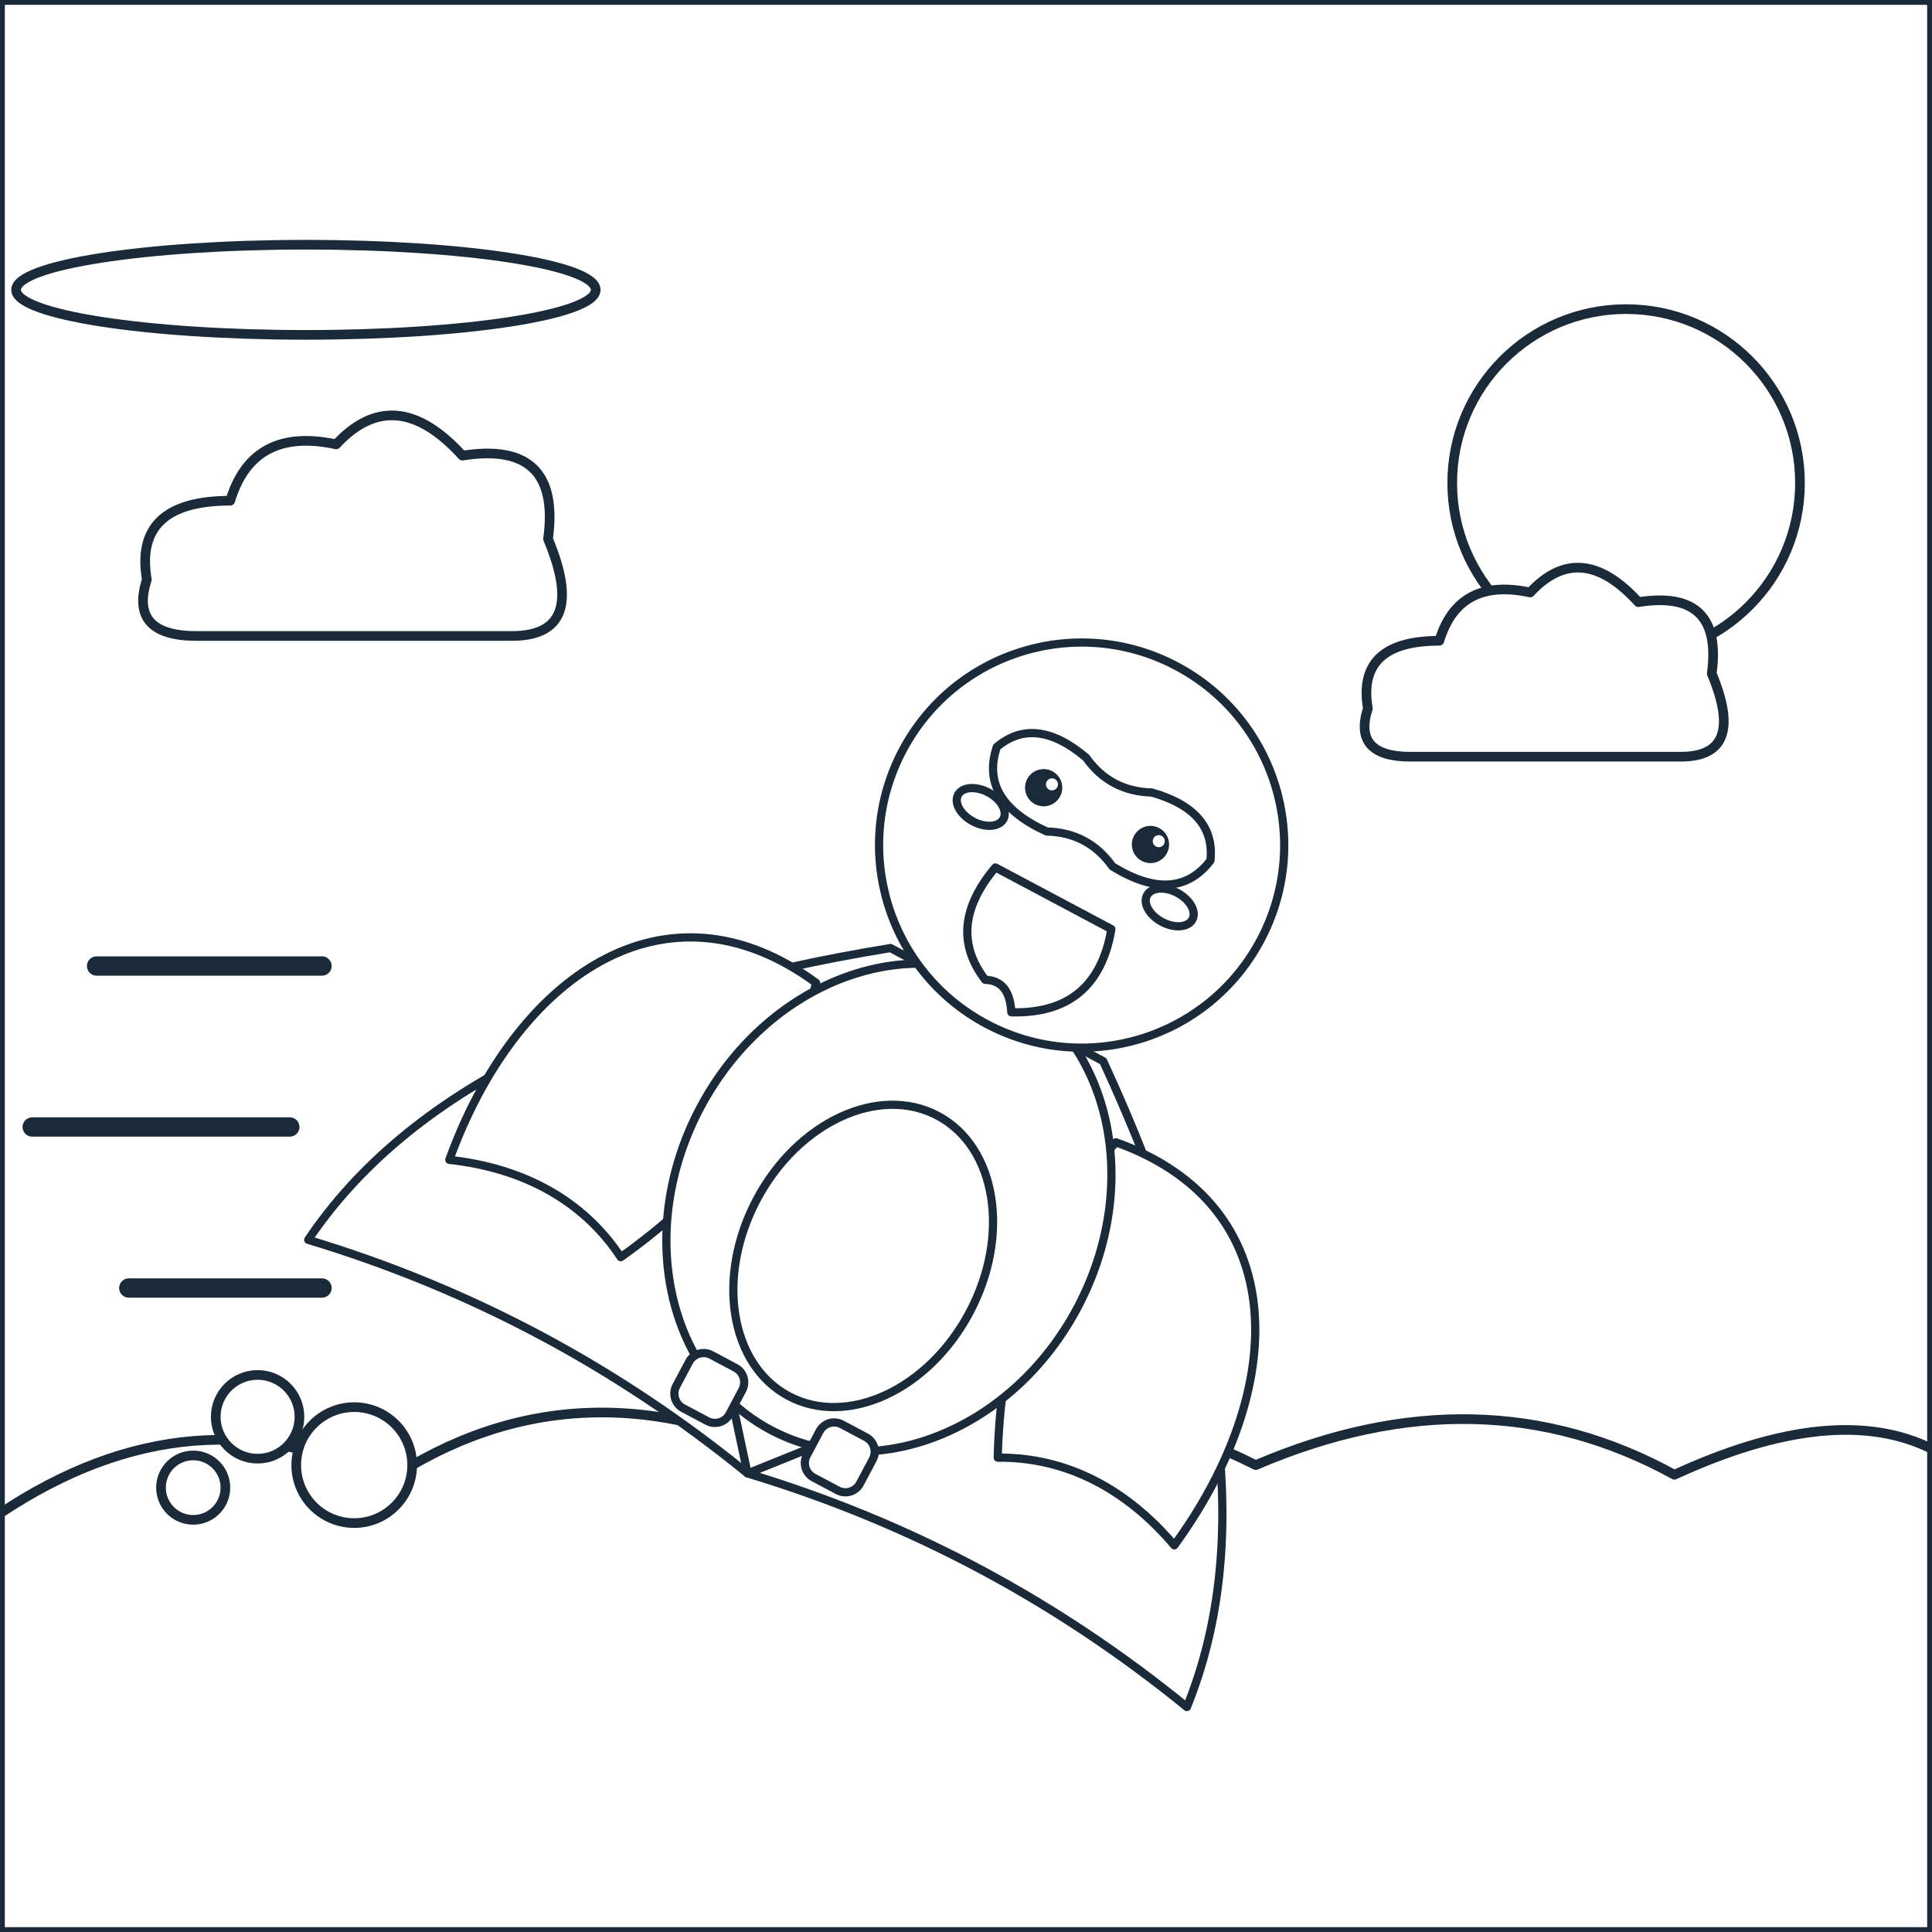
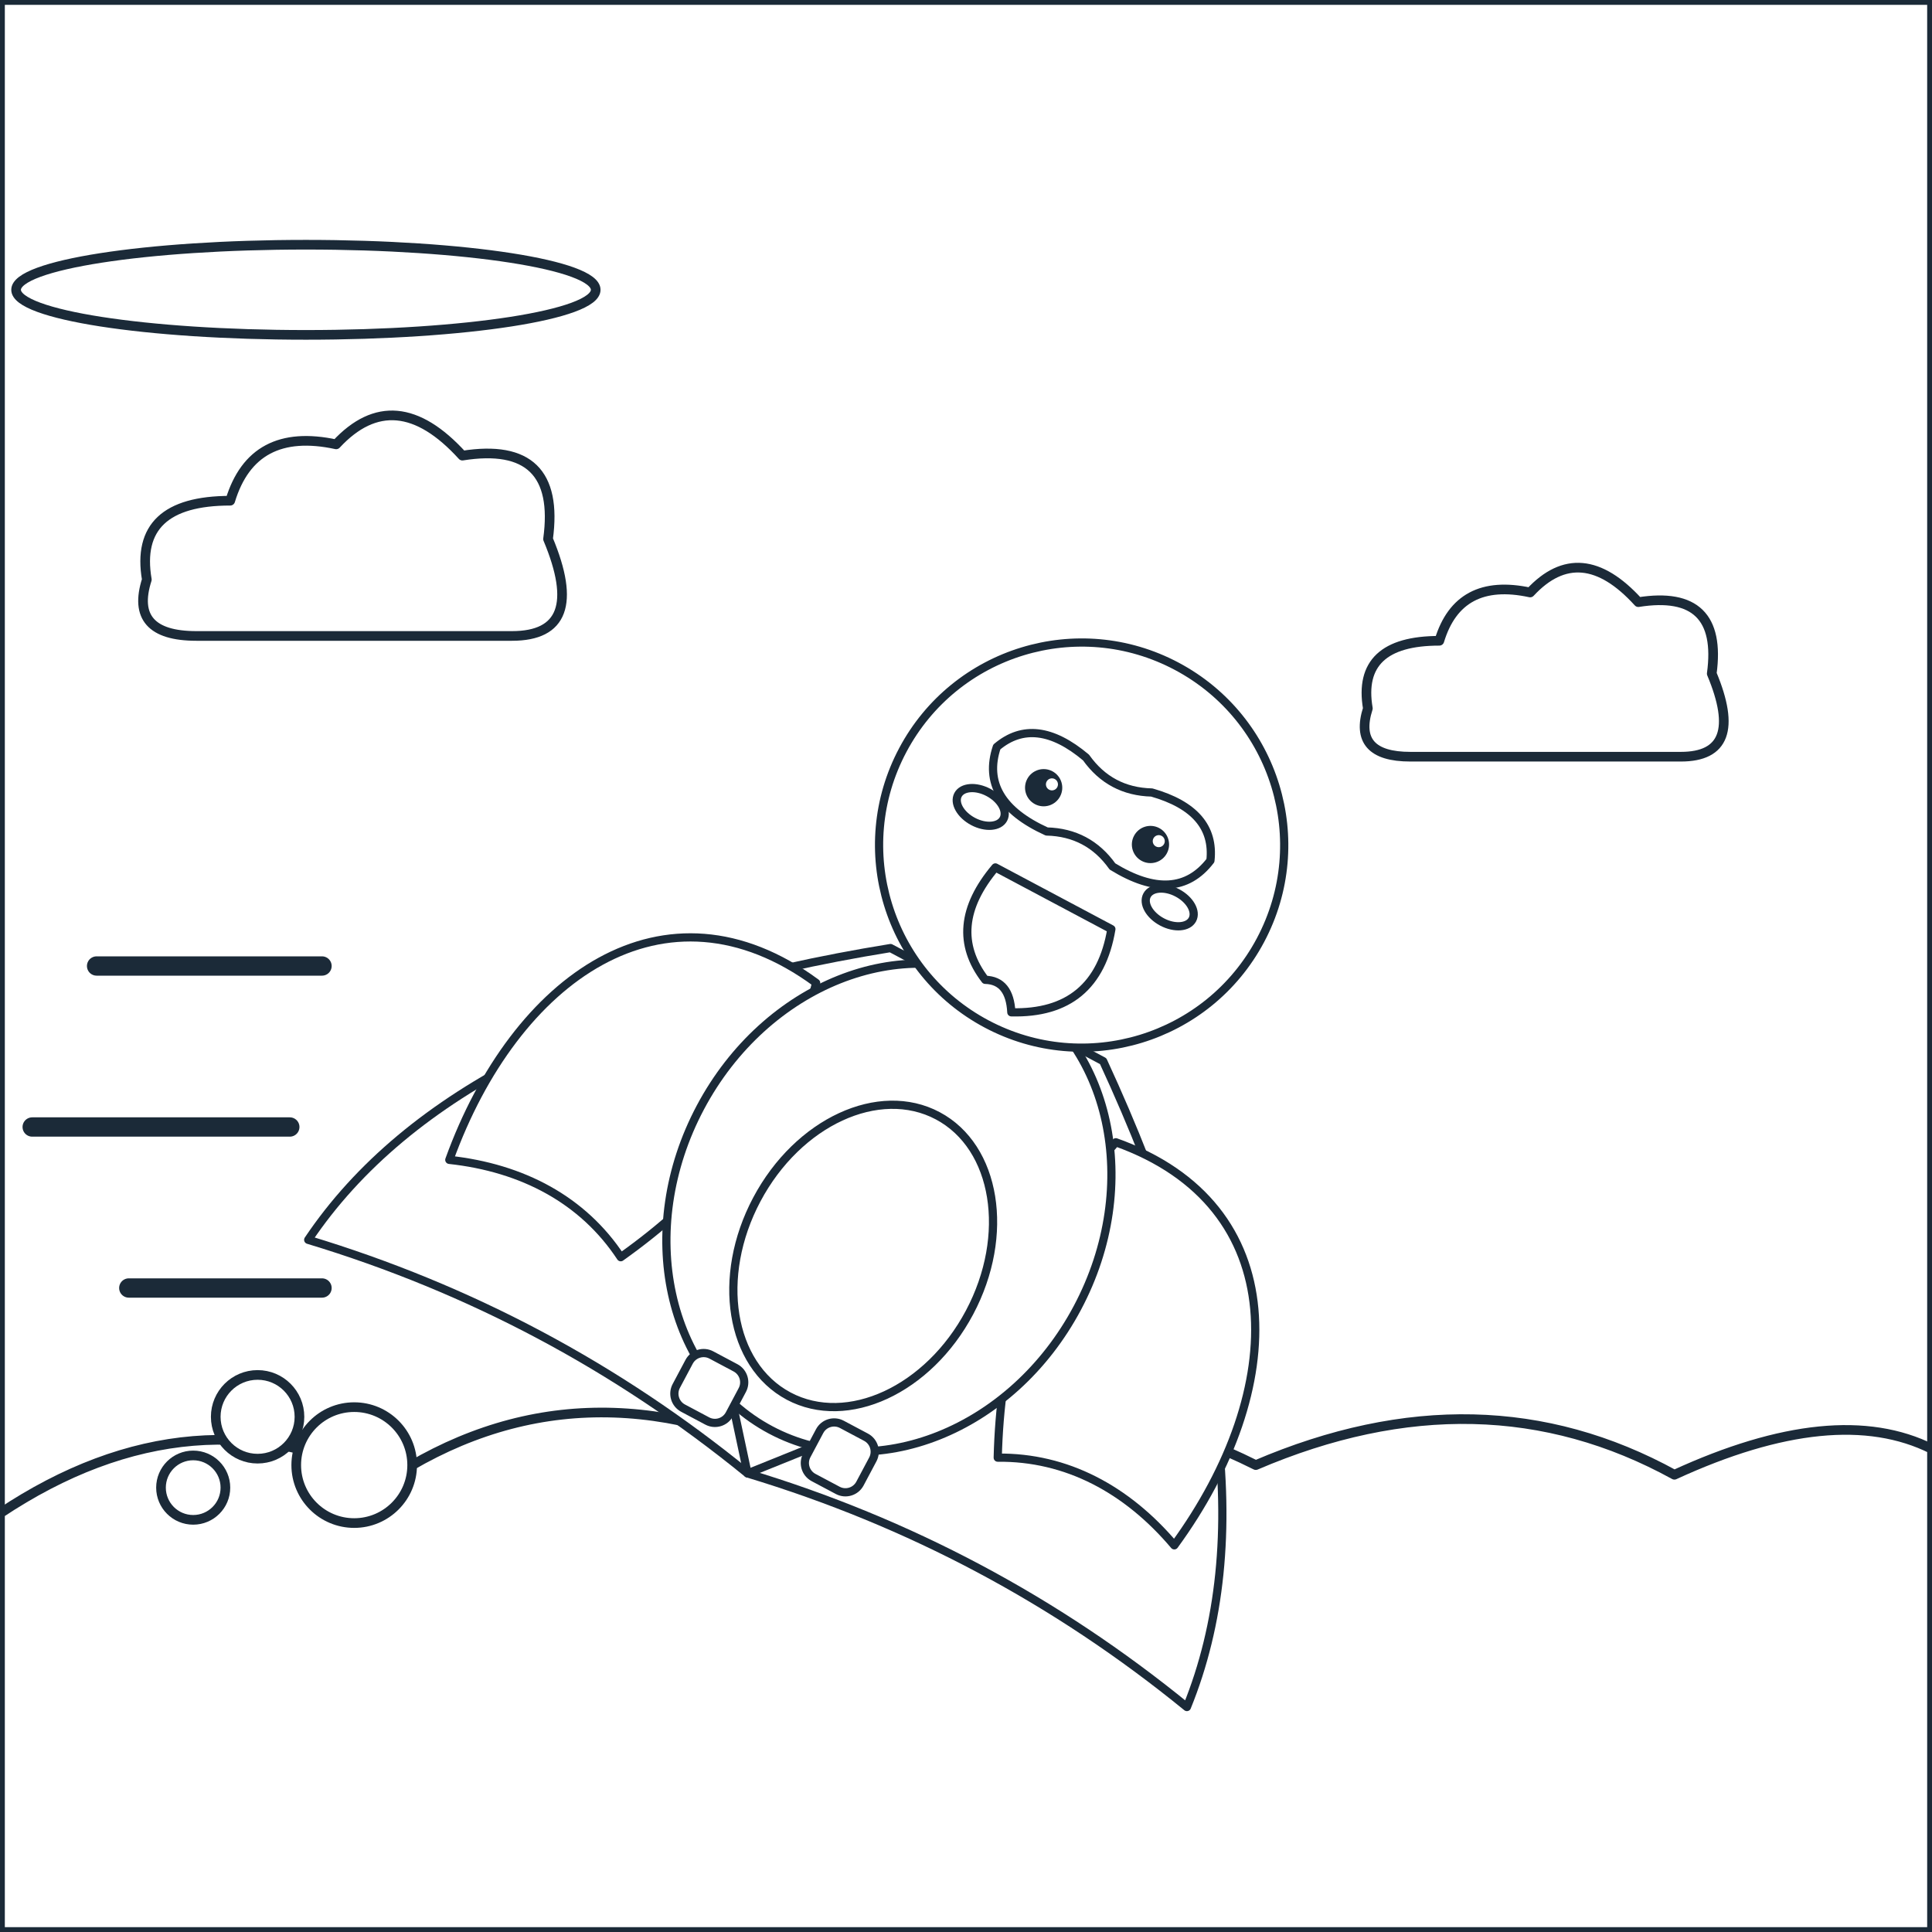
<svg xmlns="http://www.w3.org/2000/svg" viewBox="0 0 600 600" data-picture="dai-bang--bo-nhao-sieu-toc">
  <g class="scene-back">
    <rect x="0" y="0" width="600" height="600" rx="0" id="r-nen-troi" data-region="nen-troi" class="region" fill="#FFFFFF" stroke="#1B2A38" stroke-width="3" stroke-linejoin="round" />
-     <ellipse cx="505" cy="150" rx="54" ry="54" id="r-mat-troi" data-region="mat-troi" class="region" fill="#FFFFFF" stroke="#1B2A38" stroke-width="3" stroke-linejoin="round" />
    <ellipse cx="95" cy="90" rx="90" ry="14" id="r-dai-may-1" data-region="dai-may-1" class="region" fill="#FFFFFF" stroke="#1B2A38" stroke-width="3" stroke-linejoin="round" />
    <path d="M 61 197.5 Q 40 197.5 45.6 180 Q 41.4 155.5 71.5 155.5 Q 78.5 132.4 104.4 138 Q 122.6 118.4 143.6 141.5 Q 174.4 136.6 170.2 167.4 Q 182.8 197.5 159 197.5 Z" id="r-may-cao-1" data-region="may-cao-1" class="region" fill="#FFFFFF" stroke="#1B2A38" stroke-width="3" stroke-linejoin="round" />
    <path d="M 438 235 Q 420 235 424.8 220 Q 421.2 199 447 199 Q 453 179.2 475.2 184 Q 490.8 167.2 508.8 187 Q 535.2 182.8 531.6 209.2 Q 542.4 235 522 235 Z" id="r-may-cao-2" data-region="may-cao-2" class="region" fill="#FFFFFF" stroke="#1B2A38" stroke-width="3" stroke-linejoin="round" />
    <path d="M 0 470 Q 60 430 120 460 Q 180 420 250 455 Q 320 420 390 455 Q 460 425 520 458 Q 570 435 600 450 L 600 600 L 0 600 Z" id="r-bien-may" data-region="bien-may" class="region" fill="#FFFFFF" stroke="#1B2A38" stroke-width="3" stroke-linejoin="round" />
    <ellipse cx="110" cy="455" rx="18" ry="18" id="r-bui-1" data-region="bui-1" class="region" fill="#FFFFFF" stroke="#1B2A38" stroke-width="3" stroke-linejoin="round" />
    <ellipse cx="80" cy="440" rx="13" ry="13" id="r-bui-2" data-region="bui-2" class="region" fill="#FFFFFF" stroke="#1B2A38" stroke-width="3" stroke-linejoin="round" />
    <ellipse cx="60" cy="462" rx="10" ry="10" id="r-bui-3" data-region="bui-3" class="region" fill="#FFFFFF" stroke="#1B2A38" stroke-width="3" stroke-linejoin="round" />
  </g>
  <g id="subject" class="subject anim-bounce" transform="translate(0 0) translate(300 330) scale(0.85) rotate(28) translate(-300 -330)">
    <path d="M 256 306 L 344 306 Q 471.8 403 481.8 500 Q 390.9 482 300 500 Q 209.1 482 118.2 500 Q 128.2 403 256 306 Z" id="r-ao-choang" data-region="ao-choang" class="region" fill="#FFFFFF" stroke="#1B2A38" stroke-width="3" stroke-linejoin="round" />
    <polygon points="258,450 300,500 342,450" id="r-duoi-long" data-region="duoi-long" class="region" fill="#FFFFFF" stroke="#1B2A38" stroke-width="3" stroke-linejoin="round" />
    <path d="M 238 330 C 170 320 140 380 150 450 C 175 440 200 440 222 452 C 238 420 250 380 238 330 Z" id="r-canh-trai" data-region="canh-trai" class="region" fill="#FFFFFF" stroke="#1B2A38" stroke-width="3" stroke-linejoin="round" />
    <path d="M 362 330 C 430 320 460 380 450 450 C 425 440 400 440 378 452 C 362 420 350 380 362 330 Z" id="r-canh-phai" data-region="canh-phai" class="region" fill="#FFFFFF" stroke="#1B2A38" stroke-width="3" stroke-linejoin="round" />
    <ellipse cx="300" cy="390" rx="78" ry="92" id="r-than" data-region="than" class="region" fill="#FFFFFF" stroke="#1B2A38" stroke-width="3" stroke-linejoin="round" />
    <ellipse cx="300" cy="410" rx="44" ry="58" id="r-nguc" data-region="nguc" class="region" fill="#FFFFFF" stroke="#1B2A38" stroke-width="3" stroke-linejoin="round" />
    <rect x="262" y="468" width="22" height="22" rx="6" id="r-chan-trai" data-region="chan-trai" class="region" fill="#FFFFFF" stroke="#1B2A38" stroke-width="3" stroke-linejoin="round" />
    <rect x="316" y="468" width="22" height="22" rx="6" id="r-chan-phai" data-region="chan-phai" class="region" fill="#FFFFFF" stroke="#1B2A38" stroke-width="3" stroke-linejoin="round" />
    <ellipse cx="300" cy="240" rx="74" ry="74" id="r-dau" data-region="dau" class="region" fill="#FFFFFF" stroke="#1B2A38" stroke-width="3" stroke-linejoin="round" />
    <path d="M 276 262 L 324 262 Q 334 292 306 306 Q 300 296 292 300 Q 270 290 276 262 Z" id="r-mo" data-region="mo" class="region" fill="#FFFFFF" stroke="#1B2A38" stroke-width="3" stroke-linejoin="round" />
    <path d="M 255.8 222.9 Q 262.6 205.9 286.4 211 Q 300 217.8 313.6 211 Q 337.4 205.9 344.2 222.9 Q 340.8 243.3 313.6 241.6 Q 300 234.8 286.4 241.6 Q 259.2 243.3 255.8 222.9 Z" id="r-mat-na" data-region="mat-na" class="region" fill="#FFFFFF" stroke="#1B2A38" stroke-width="3" stroke-linejoin="round" />
    <g class="deco" pointer-events="none">
      <circle cx="277.9" cy="228" r="6.8" fill="#1B2A38" />
    </g>
    <g class="deco" pointer-events="none">
      <circle cx="322.1" cy="228" r="6.8" fill="#1B2A38" />
    </g>
    <g class="deco" pointer-events="none">
      <circle cx="280" cy="225.5" r="2.2" fill="#FFFFFF" />
    </g>
    <g class="deco" pointer-events="none">
      <circle cx="324.2" cy="225.5" r="2.2" fill="#FFFFFF" />
    </g>
    <ellipse cx="260.9" cy="245" rx="9.4" ry="6" id="r-ma-trai" data-region="ma-trai" class="region" fill="#FFFFFF" stroke="#1B2A38" stroke-width="3" stroke-linejoin="round" />
    <ellipse cx="339.1" cy="245" rx="9.4" ry="6" id="r-ma-phai" data-region="ma-phai" class="region" fill="#FFFFFF" stroke="#1B2A38" stroke-width="3" stroke-linejoin="round" />
  </g>
  <g class="scene-front">
    <g class="deco" pointer-events="none">
-       <path d="M 100 300 L 30 300 M 90 350 L 10 350 M 100 400 L 40 400" fill="none" stroke="#1B2A38" stroke-width="6" stroke-linecap="round" stroke-linejoin="round" />
+       <path d="M 100 300 L 30 300" fill="none" stroke="#1B2A38" stroke-width="6" stroke-linecap="round" stroke-linejoin="round" />
+     </g>
+     <g class="deco" pointer-events="none">
+       <path d="M 90 350 L 10 350" fill="none" stroke="#1B2A38" stroke-width="6" stroke-linecap="round" stroke-linejoin="round" />
+     </g>
+     <g class="deco" pointer-events="none">
+       <path d="M 100 400 L 40 400" fill="none" stroke="#1B2A38" stroke-width="6" stroke-linecap="round" stroke-linejoin="round" />
    </g>
  </g>
</svg>
